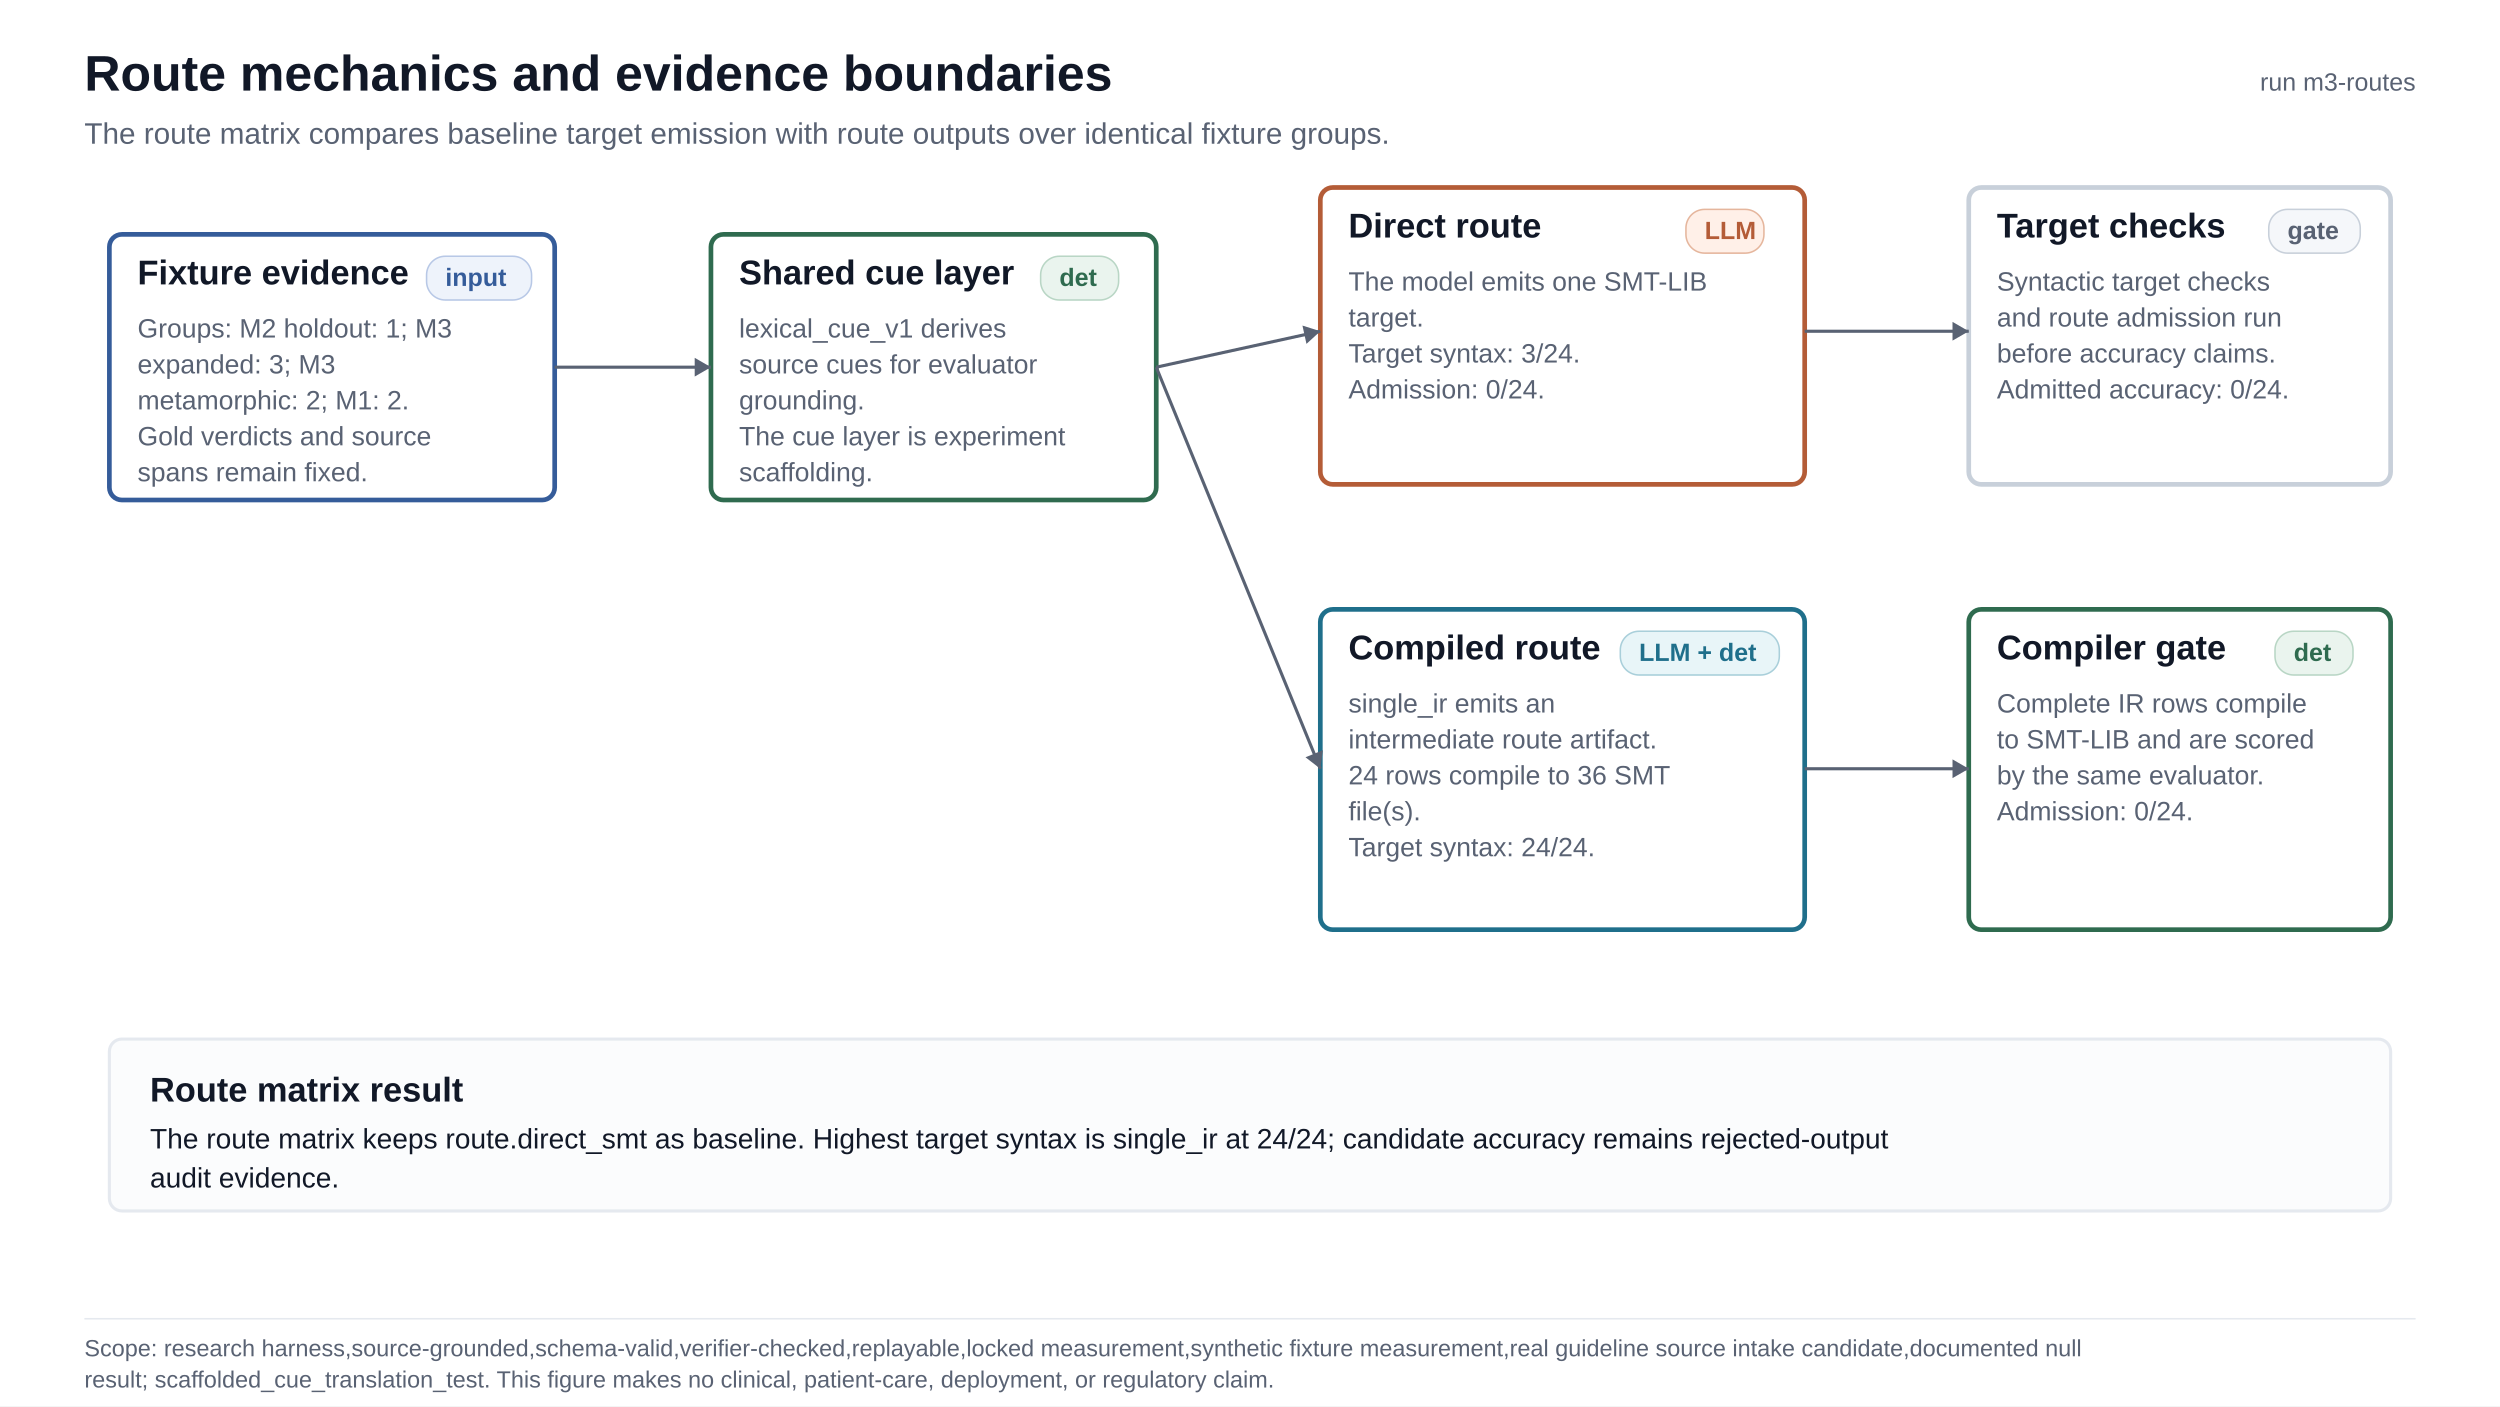
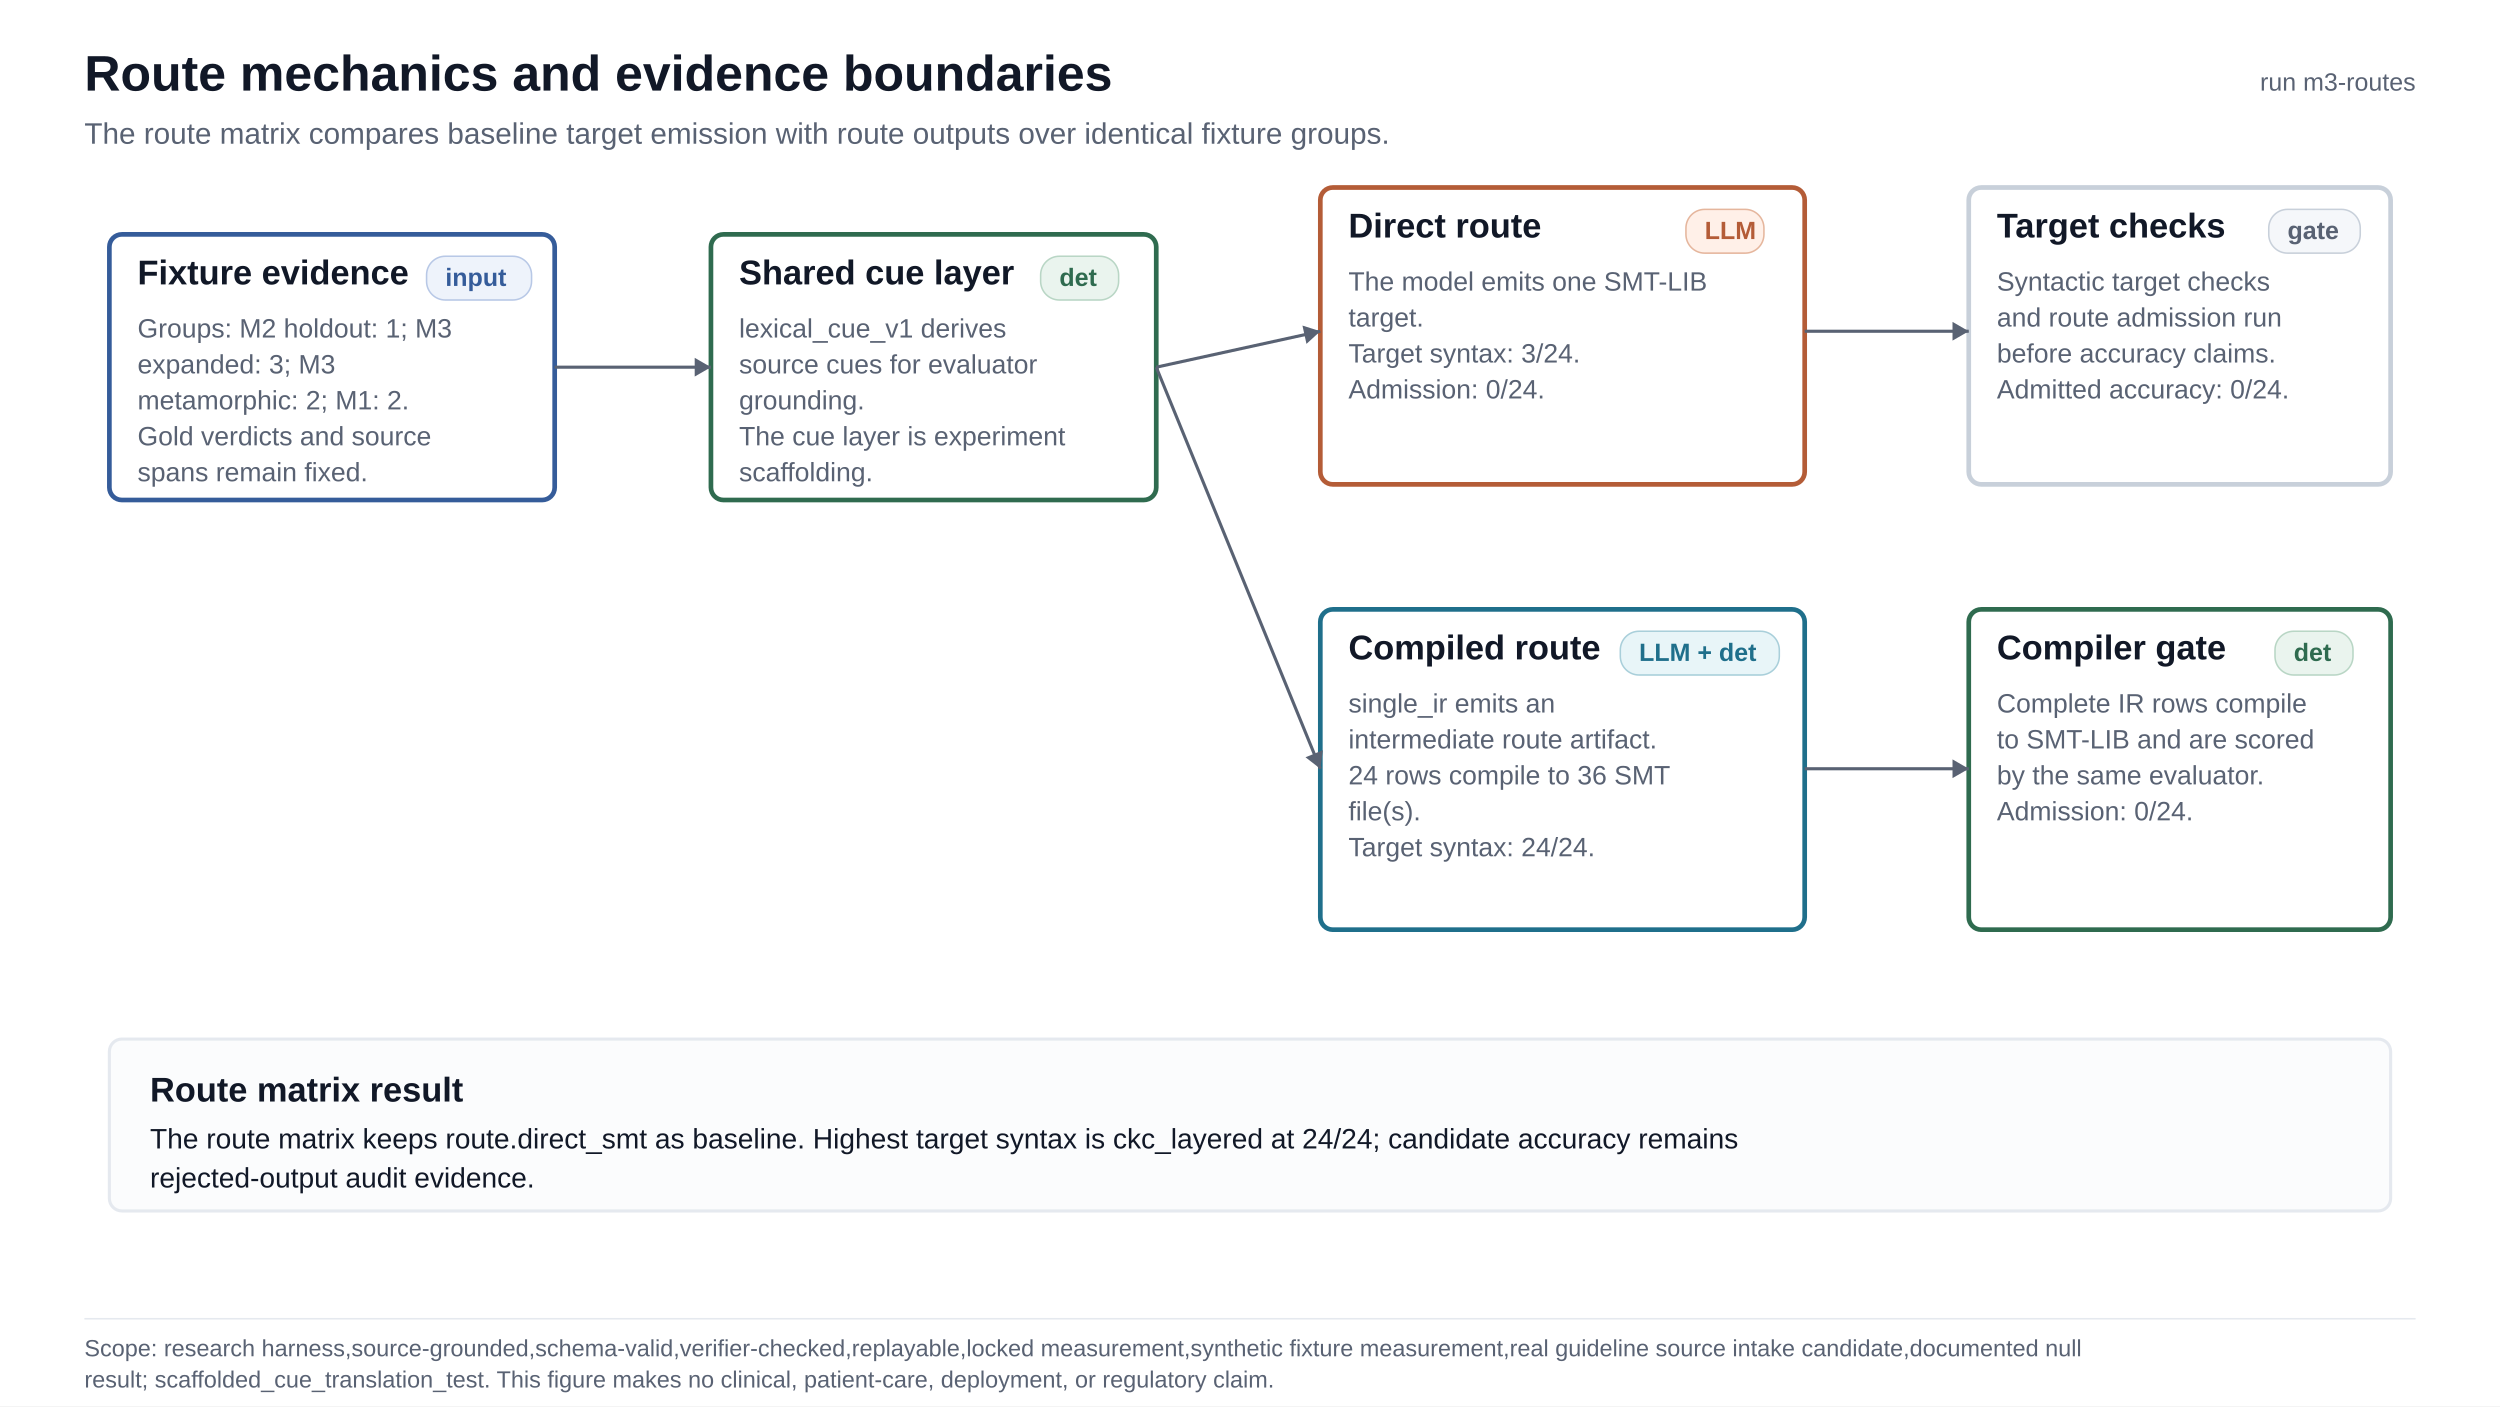
<svg xmlns="http://www.w3.org/2000/svg" width="1600" height="900" viewBox="0 0 1600 900" role="img" aria-labelledby="title desc">
  <rect width="1600" height="900" fill="#ffffff" />
  <text x="54" y="58" font-family="Arial, Helvetica, sans-serif" font-size="32" font-weight="700" fill="#111827" text-anchor="start">Route mechanics and evidence boundaries</text>
  <text x="54" y="92" font-family="Arial, Helvetica, sans-serif" font-size="19" font-weight="400" fill="#596273" text-anchor="start">The route matrix compares baseline target emission with route outputs over identical fixture groups.</text>
  <text x="1546" y="58" font-family="Arial, Helvetica, sans-serif" font-size="16" font-weight="400" fill="#596273" text-anchor="end">run m3-routes</text>
  <rect x="70" y="150" width="285" height="170" rx="8" fill="#ffffff" stroke="#355c9a" stroke-width="3" />
  <text x="88" y="182" font-family="Arial, Helvetica, sans-serif" font-size="22" font-weight="700" fill="#111827" text-anchor="start">Fixture evidence</text>
  <rect x="273" y="164" width="67.2" height="28" rx="12" fill="#eef3fb" stroke="#b8c8e6" stroke-width="1" />
  <text x="285" y="183" font-family="Arial, Helvetica, sans-serif" font-size="16" font-weight="700" fill="#355c9a" text-anchor="start">input</text>
  <text x="88" y="216" font-family="Arial, Helvetica, sans-serif" font-size="17" font-weight="400" fill="#596273" text-anchor="start">Groups: M2 holdout: 1; M3</text>
  <text x="88" y="239" font-family="Arial, Helvetica, sans-serif" font-size="17" font-weight="400" fill="#596273" text-anchor="start">expanded: 3; M3</text>
  <text x="88" y="262" font-family="Arial, Helvetica, sans-serif" font-size="17" font-weight="400" fill="#596273" text-anchor="start">metamorphic: 2; M1: 2.</text>
  <text x="88" y="285" font-family="Arial, Helvetica, sans-serif" font-size="17" font-weight="400" fill="#596273" text-anchor="start">Gold verdicts and source</text>
  <text x="88" y="308" font-family="Arial, Helvetica, sans-serif" font-size="17" font-weight="400" fill="#596273" text-anchor="start">spans remain fixed.</text>
  <rect x="455" y="150" width="285" height="170" rx="8" fill="#ffffff" stroke="#2f6b4f" stroke-width="3" />
  <text x="473" y="182" font-family="Arial, Helvetica, sans-serif" font-size="22" font-weight="700" fill="#111827" text-anchor="start">Shared cue layer</text>
  <rect x="666" y="164" width="49.92" height="28" rx="12" fill="#eaf4ee" stroke="#b9d6c5" stroke-width="1" />
  <text x="678" y="183" font-family="Arial, Helvetica, sans-serif" font-size="16" font-weight="700" fill="#2f6b4f" text-anchor="start">det</text>
  <text x="473" y="216" font-family="Arial, Helvetica, sans-serif" font-size="17" font-weight="400" fill="#596273" text-anchor="start">lexical_cue_v1 derives</text>
  <text x="473" y="239" font-family="Arial, Helvetica, sans-serif" font-size="17" font-weight="400" fill="#596273" text-anchor="start">source cues for evaluator</text>
  <text x="473" y="262" font-family="Arial, Helvetica, sans-serif" font-size="17" font-weight="400" fill="#596273" text-anchor="start">grounding.</text>
  <text x="473" y="285" font-family="Arial, Helvetica, sans-serif" font-size="17" font-weight="400" fill="#596273" text-anchor="start">The cue layer is experiment</text>
  <text x="473" y="308" font-family="Arial, Helvetica, sans-serif" font-size="17" font-weight="400" fill="#596273" text-anchor="start">scaffolding.</text>
  <line x1="355" y1="235" x2="455" y2="235" stroke="#596273" stroke-width="2" />
  <polygon points="455,235 444.608,241 444.608,229" fill="#596273" stroke="none" />
  <rect x="845" y="120" width="310" height="190" rx="8" fill="#ffffff" stroke="#b45c37" stroke-width="3" />
  <text x="863" y="152" font-family="Arial, Helvetica, sans-serif" font-size="22" font-weight="700" fill="#111827" text-anchor="start">Direct route</text>
  <rect x="1079" y="134" width="49.92" height="28" rx="12" fill="#fff0e8" stroke="#e5b69d" stroke-width="1" />
  <text x="1091" y="153" font-family="Arial, Helvetica, sans-serif" font-size="16" font-weight="700" fill="#b45c37" text-anchor="start">LLM</text>
  <text x="863" y="186" font-family="Arial, Helvetica, sans-serif" font-size="17" font-weight="400" fill="#596273" text-anchor="start">The model emits one SMT-LIB</text>
  <text x="863" y="209" font-family="Arial, Helvetica, sans-serif" font-size="17" font-weight="400" fill="#596273" text-anchor="start">target.</text>
  <text x="863" y="232" font-family="Arial, Helvetica, sans-serif" font-size="17" font-weight="400" fill="#596273" text-anchor="start">Target syntax: 3/24.</text>
  <text x="863" y="255" font-family="Arial, Helvetica, sans-serif" font-size="17" font-weight="400" fill="#596273" text-anchor="start">Admission: 0/24.</text>
  <rect x="845" y="390" width="310" height="205" rx="8" fill="#ffffff" stroke="#1f6f8b" stroke-width="3" />
  <text x="863" y="422" font-family="Arial, Helvetica, sans-serif" font-size="22" font-weight="700" fill="#111827" text-anchor="start">Compiled route</text>
  <rect x="1037" y="404" width="101.76" height="28" rx="12" fill="#e8f5f8" stroke="#a9cfda" stroke-width="1" />
  <text x="1049" y="423" font-family="Arial, Helvetica, sans-serif" font-size="16" font-weight="700" fill="#1f6f8b" text-anchor="start">LLM + det</text>
  <text x="863" y="456" font-family="Arial, Helvetica, sans-serif" font-size="17" font-weight="400" fill="#596273" text-anchor="start">single_ir emits an</text>
  <text x="863" y="479" font-family="Arial, Helvetica, sans-serif" font-size="17" font-weight="400" fill="#596273" text-anchor="start">intermediate route artifact.</text>
  <text x="863" y="502" font-family="Arial, Helvetica, sans-serif" font-size="17" font-weight="400" fill="#596273" text-anchor="start">24 rows compile to 36 SMT</text>
  <text x="863" y="525" font-family="Arial, Helvetica, sans-serif" font-size="17" font-weight="400" fill="#596273" text-anchor="start">file(s).</text>
  <text x="863" y="548" font-family="Arial, Helvetica, sans-serif" font-size="17" font-weight="400" fill="#596273" text-anchor="start">Target syntax: 24/24.</text>
  <line x1="740" y1="235" x2="845" y2="212" stroke="#596273" stroke-width="2" />
  <polygon points="845,212 836.132,220.085 833.565,208.363" fill="#596273" stroke="none" />
  <line x1="740" y1="235" x2="845" y2="492" stroke="#596273" stroke-width="2" />
  <polygon points="845,492 835.515,484.649 846.624,480.11" fill="#596273" stroke="none" />
  <rect x="1260" y="120" width="270" height="190" rx="8" fill="#ffffff" stroke="#c8d0da" stroke-width="3" />
  <text x="1278" y="152" font-family="Arial, Helvetica, sans-serif" font-size="22" font-weight="700" fill="#111827" text-anchor="start">Target checks</text>
  <rect x="1452" y="134" width="58.56" height="28" rx="12" fill="#f5f7fa" stroke="#c8d0da" stroke-width="1" />
  <text x="1464" y="153" font-family="Arial, Helvetica, sans-serif" font-size="16" font-weight="700" fill="#596273" text-anchor="start">gate</text>
  <text x="1278" y="186" font-family="Arial, Helvetica, sans-serif" font-size="17" font-weight="400" fill="#596273" text-anchor="start">Syntactic target checks</text>
  <text x="1278" y="209" font-family="Arial, Helvetica, sans-serif" font-size="17" font-weight="400" fill="#596273" text-anchor="start">and route admission run</text>
  <text x="1278" y="232" font-family="Arial, Helvetica, sans-serif" font-size="17" font-weight="400" fill="#596273" text-anchor="start">before accuracy claims.</text>
  <text x="1278" y="255" font-family="Arial, Helvetica, sans-serif" font-size="17" font-weight="400" fill="#596273" text-anchor="start">Admitted accuracy: 0/24.</text>
  <rect x="1260" y="390" width="270" height="205" rx="8" fill="#ffffff" stroke="#2f6b4f" stroke-width="3" />
  <text x="1278" y="422" font-family="Arial, Helvetica, sans-serif" font-size="22" font-weight="700" fill="#111827" text-anchor="start">Compiler gate</text>
  <rect x="1456" y="404" width="49.92" height="28" rx="12" fill="#eaf4ee" stroke="#b9d6c5" stroke-width="1" />
  <text x="1468" y="423" font-family="Arial, Helvetica, sans-serif" font-size="16" font-weight="700" fill="#2f6b4f" text-anchor="start">det</text>
  <text x="1278" y="456" font-family="Arial, Helvetica, sans-serif" font-size="17" font-weight="400" fill="#596273" text-anchor="start">Complete IR rows compile</text>
  <text x="1278" y="479" font-family="Arial, Helvetica, sans-serif" font-size="17" font-weight="400" fill="#596273" text-anchor="start">to SMT-LIB and are scored</text>
  <text x="1278" y="502" font-family="Arial, Helvetica, sans-serif" font-size="17" font-weight="400" fill="#596273" text-anchor="start">by the same evaluator.</text>
  <text x="1278" y="525" font-family="Arial, Helvetica, sans-serif" font-size="17" font-weight="400" fill="#596273" text-anchor="start">Admission: 0/24.</text>
  <line x1="1155" y1="212" x2="1260" y2="212" stroke="#596273" stroke-width="2" />
  <polygon points="1260,212 1249.608,218 1249.608,206" fill="#596273" stroke="none" />
  <line x1="1155" y1="492" x2="1260" y2="492" stroke="#596273" stroke-width="2" />
  <polygon points="1260,492 1249.608,498 1249.608,486" fill="#596273" stroke="none" />
  <rect x="70" y="665" width="1460" height="110" rx="8" fill="#fbfcfd" stroke="#e5e9ef" stroke-width="2" />
  <text x="96" y="705" font-family="Arial, Helvetica, sans-serif" font-size="22" font-weight="700" fill="#111827" text-anchor="start">Route matrix result</text>
-   <text x="96" y="735" font-family="Arial, Helvetica, sans-serif" font-size="18" font-weight="400" fill="#111827" text-anchor="start">The route matrix keeps route.direct_smt as baseline. Highest target syntax is single_ir at 24/24; candidate accuracy remains rejected-output</text>
-   <text x="96" y="760" font-family="Arial, Helvetica, sans-serif" font-size="18" font-weight="400" fill="#111827" text-anchor="start">audit evidence.</text>
+   <text x="96" y="735" font-family="Arial, Helvetica, sans-serif" font-size="18" font-weight="400" fill="#111827" text-anchor="start">The route matrix keeps route.direct_smt as baseline. Highest target syntax is ckc_layered at 24/24; candidate accuracy remains</text>
+   <text x="96" y="760" font-family="Arial, Helvetica, sans-serif" font-size="18" font-weight="400" fill="#111827" text-anchor="start">rejected-output audit evidence.</text>
  <line x1="54" y1="844" x2="1546" y2="844" stroke="#e5e9ef" stroke-width="1" />
  <text x="54" y="868" font-family="Arial, Helvetica, sans-serif" font-size="15" font-weight="400" fill="#596273" text-anchor="start">Scope: research harness,source-grounded,schema-valid,verifier-checked,replayable,locked measurement,synthetic fixture measurement,real guideline source intake candidate,documented null</text>
  <text x="54" y="888" font-family="Arial, Helvetica, sans-serif" font-size="15" font-weight="400" fill="#596273" text-anchor="start">result; scaffolded_cue_translation_test. This figure makes no clinical, patient-care, deployment, or regulatory claim.</text>
</svg>
